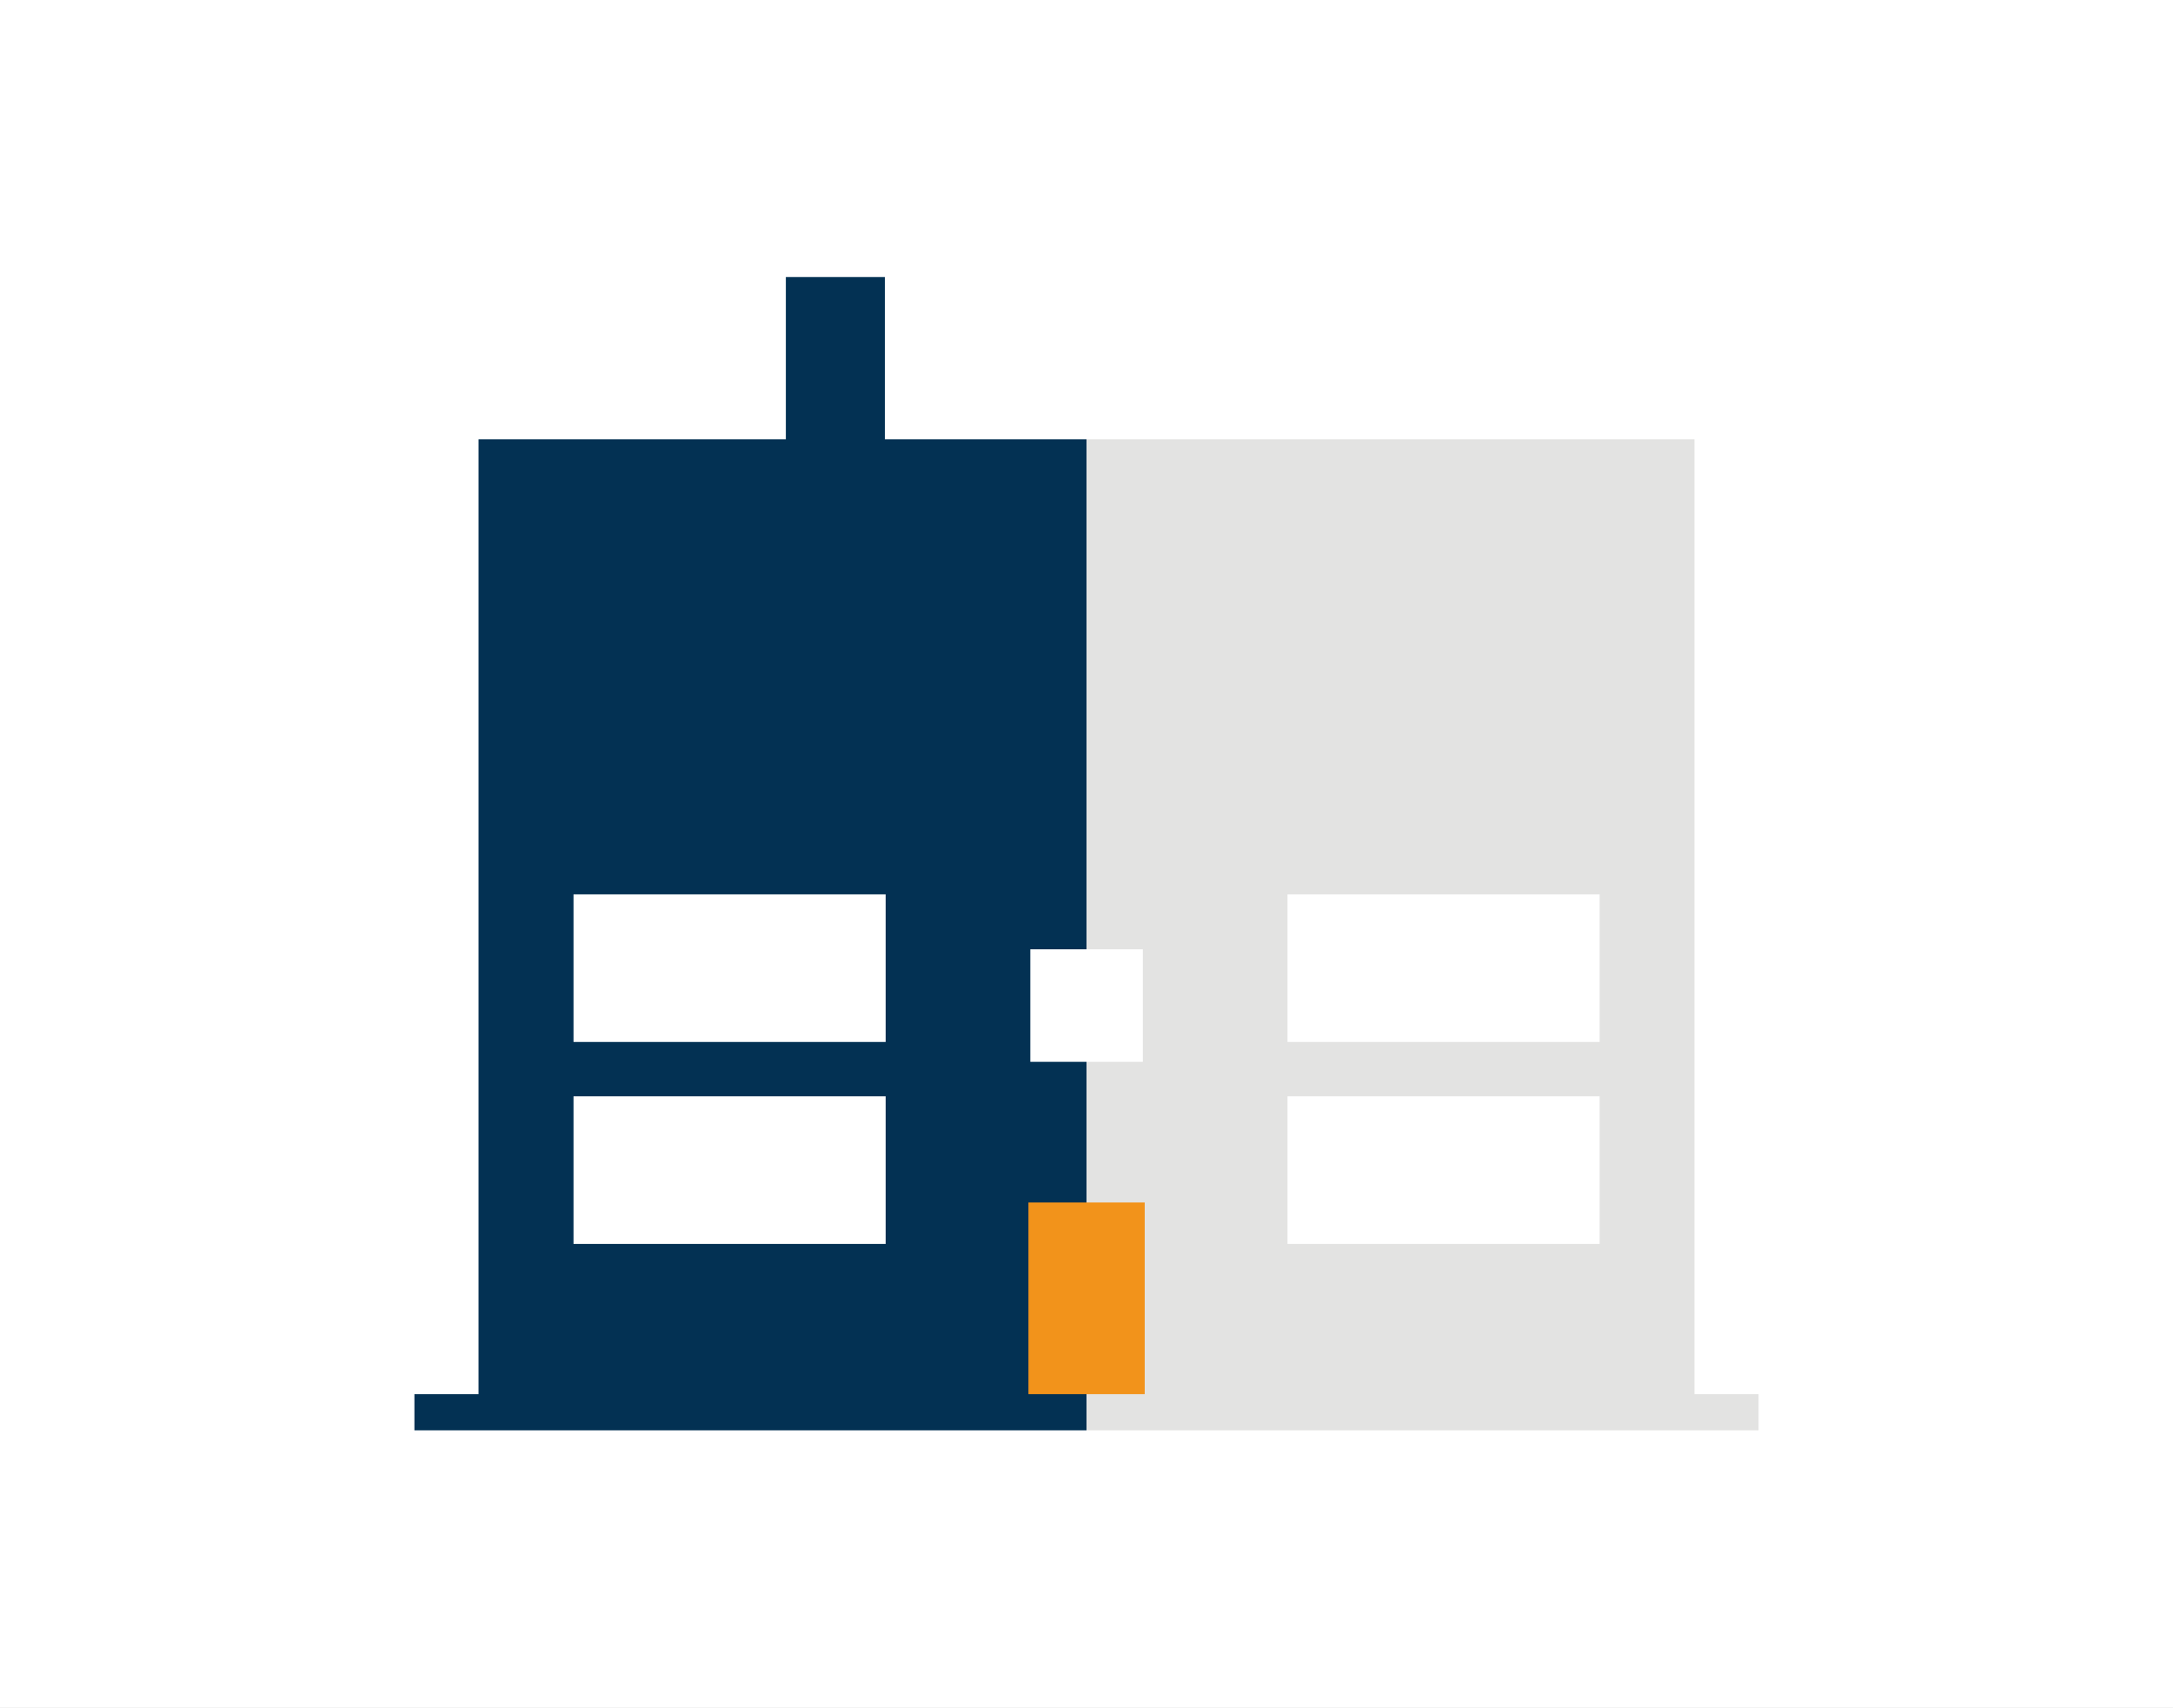
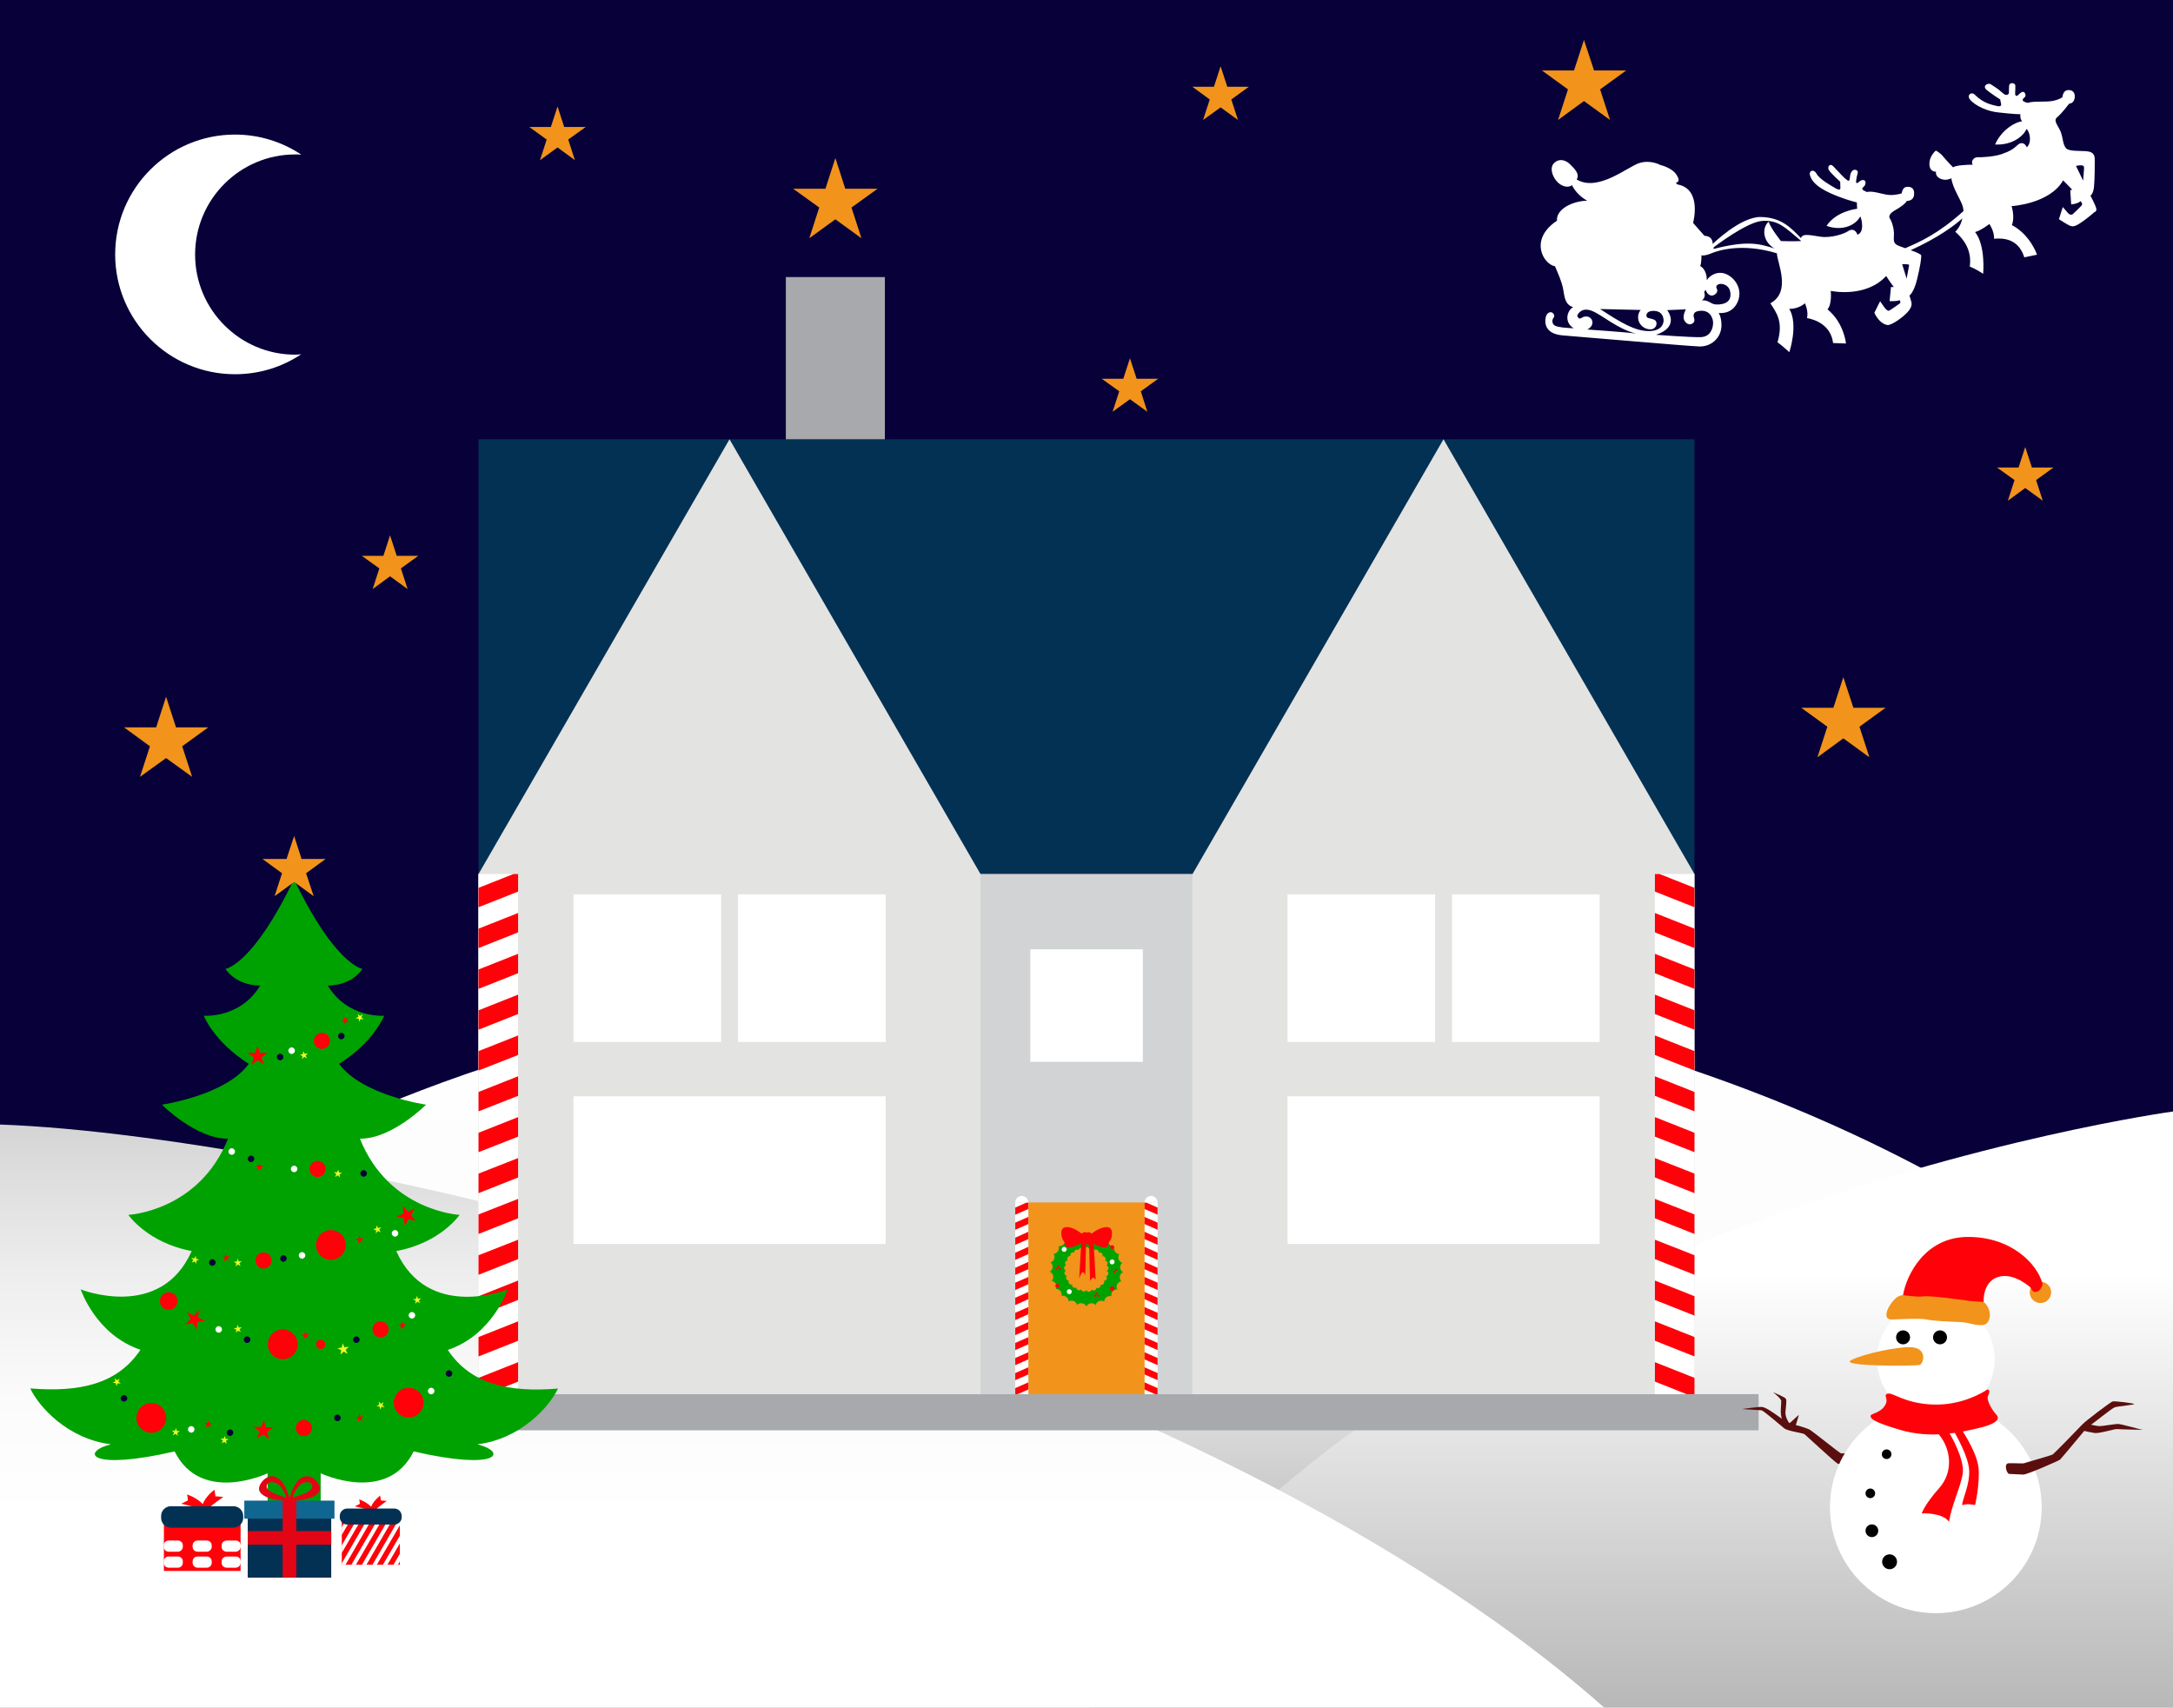
- <svg xmlns="http://www.w3.org/2000/svg" version="1.1" id="Ebene_1" x="0px" y="0px" viewBox="0 0 1400 1100" style="enable-background:new 0 0 1400 1100;" xml:space="preserve">
+ <svg xmlns="http://www.w3.org/2000/svg" version="1.1" id="Слой_1" x="0px" y="0px" viewBox="0 0 1400 1100" style="enable-background:new 0 0 1400 1100;" xml:space="preserve">
  <style type="text/css">
- 	.st0{fill:#FFFFFF;}
- 	.st1{fill:#E3E3E2;}
- 	.st2{fill:#033153;}
- 	.st3{fill:#F2931B;}
+ 	.st0{fill:#070039;}
+ 	.st1{fill:#FFFFFF;}
+ 	.st2{fill:#F2931B;}
+ 	.st3{fill:url(#SVGID_1_);}
+ 	.st4{fill:url(#SVGID_2_);}
+ 	.st5{fill:url(#SVGID_3_);}
+ 	.st6{fill:#A7A9AC;}
+ 	.st7{fill:#E3E3E2;}
+ 	.st8{fill:#033153;}
+ 	.st9{fill:#D1D3D4;}
+ 	.st10{fill:#5B0E0E;}
+ 	.st11{fill:#FF0209;}
+ 	.st12{fill:#00A201;}
+ 	.st13{fill:#F0FF24;}
+ 	.st14{fill:#0F6691;}
+ 	.st15{fill:#E20516;}
</style>
-   <rect y="0" class="st0" width="1400" height="1100" />
-   <g>
-     <polygon class="st1" points="1091.7,898.2 1091.7,563.1 1091.7,283 700,283 700,563.1 700,898.2 700,902.7 700,921.5 1133,921.5    1133,898.2  " />
-     <polygon class="st2" points="570.1,283 570.1,178.5 506.3,178.5 506.3,283 308.3,283 308.3,898.2 267,898.2 267,921.5 700,921.5    700,903.7 700,898.2 700,283  " />
-     <rect x="829.5" y="576.2" class="st0" width="201.1" height="95.1" />
-     <rect x="829.5" y="706.3" class="st0" width="201.1" height="95.1" />
-     <rect x="369.5" y="576.2" class="st0" width="201.1" height="95.1" />
-     <rect x="369.5" y="706.3" class="st0" width="201.1" height="95.1" />
-     <rect x="662.6" y="774.7" class="st3" width="74.9" height="123.5" />
-     <rect x="663.8" y="611.6" class="st0" width="72.5" height="72.5" />
+   <g>
+     <rect class="st0" width="1400" height="825.6" />
+     <path class="st1" d="M1349.9,132.4c-0.8-2-3.1-6.4-3.1-6.4s1.8-0.8,2.3-5.6s0.5-15,0.5-17.2s-0.1-5.2-4.8-5.7   c-4.7-0.5-12,0.2-13.8-2.1c-1.9-2.3-1.8-5.8-3.1-9.8c-1.3-4-5.4-7.7-2.6-10c2.8-2.2,7.8-8.8,7.8-8.8s3.3-0.1,3.6-4.1   c0.4-4-2.7-5.2-5.2-4.5s-2.8,4.5-2.8,4.5s-3.7,2.6-10,2.7s-9.9,0-11.7,0.8c-0.9,0.2-2.9-0.5-3.6-1.2s0.2-1.7,1.1-2.4   c0.9-0.7,0.4-2.8-0.6-3.3c-1.1-0.5-2.5,0.7-3.4,1.7c-0.8,0.9-2.3,1.5-2.2-1c0.1-2.5,0.2-3.7,0.1-5.1s-3.8-2.3-4,0.5   c-0.2,2.7,0,3.5-0.1,4.4s-1.5,2.6-4.3-0.1c-2.9-2.7-5.5-4.1-7.4-5.4c-1.8-1.2-5.8,1.1-2.6,3.7c3.2,2.6,8.7,6.1,8.7,6.1   s0.2,1.7,0.5,2.6c0.3,0.8,0.1,2.3-2.6,1.6s-8.6-1.5-14.2-7.2c-2.3-2.3-4.9,0-3.7,2.3c1.2,2.3,8.2,7.8,18.5,9s14.5,1.2,14.5,1.2   s-0.5,2.8,1.1,4.5c-6.6,1.1-14.3,7.5-17.4,15c11.7,0.6,18.7-6.1,20.2-10c2.1,1.6,3.7,8.6,0.2,11.8c-1.1-2.7-3.6-3.7-6-1.4   s-4.9,4-10.2,5.8s-13.5,2.1-15.6,2c-2-0.1-4.6,2.4-3,4.8c-4,0-11.1,0.4-12.7,1.7c0,0-4.5-4.6-6.4-7s-4.7-3.8-4.7-3.8   s-3.6,2.9-4.1,7.5c-0.5,4.6,2.1,6.3,4.2,6.1c-0.7,4.3,5.7,6.7,9.9,4.2c0.7,6.3,6.2,13.9,7.4,18.4c0.2,0.9,0.4,1.8,0.4,2.8   c-16.1,14.5-27.7,19.7-37.5,23.9c-2.2-0.8-4.1-1.4-5-1.9c-2.6-1.3-2.5-3-2.3-6.7s-1.3-8.6-2.6-10.5s1-4.1,3.6-5.5s6.5-4.1,7.2-5.8   c3.9-0.2,5-2.4,4.8-5.6s-3-3.9-5.3-3.4s-2.7,4.1-2.7,4.1s-4.8,1.5-9.1,0.9s-9.6-2.7-13.4-1.8c-1.4-0.8-3-1.2-2.9-2.2   c0.2-1.1,1.9-1.2,2.1-3.6c0.2-2.4-2.5-2.3-3.9-1c-1.4,1.4-2.2,1.4-2.2,0c0.1-1.4,0.6-3.9,1.1-5.6c0.5-1.7-2.6-3.1-4.1-0.5   s-0.5,5-1.7,5.6s-8-7.3-10.1-9.4c-2.2-2.1-4.1,0.7-2.5,2.9s7.1,7.2,7.1,7.2s0.1,3.5,0.1,4.1s-0.3,1.7-3.1,0.1   c-2.8-1.6-10.3-5.8-12.2-9.3c-1.9-3.5-5.3-2-4.2,1.2c1,3.1,3.6,6.9,12.9,11.2c9.3,4.2,17.2,6,17.2,6l0.2,4.1c0,0-13.4,1.4-19.7,11   c8.6,3.2,17.9,0.8,21.8-6.1c1.4,3.8,2.2,10.4-1.9,11.8c-1.1-3-3.4-4.1-6-2.3s-10.9,4.6-17.8,3.6s-11.6-2.3-12.6,0.9   c-6.7-6.9-12.7-13.3-25.8-13.6c-13.1-0.3-31.1,17.4-31.1,17.4s0.6-5-5.3-5.3l-7.3-8.3c0,0,6.1-22-10.2-24.8   c-0.1-0.2-0.9-1.1-0.9-1.1s3.6-0.2,0.5-5s-10.5-6.4-10.5-6.4s-6.3-3.6-13.7-1.2c-7.4,2.4-26.6,18.8-40.2,10.5   c2.2-3.5-1.3-6.8-4.3-9.8s-7.2-3.7-10.1-0.9c-3,2.8-1.7,7.9,1.3,11.6c3,3.7,7.6,4.8,10.1,2.8c1.2,2.7,4.7,7.3,9.8,10   c-9.6,0.2-20.1,5.5-19.5,12.9c-5.2,3.4-10.5,8.9-10.5,16.2c0.1,7.3,5.4,12.6,9.2,13.1c2,4.6,4.4,9.9,5.3,14.8   c0.9,4.8,1,10,6.5,11.6c-3.7,1.7-6.4,9.5,0.3,13.6c-4.1-0.2-9.8-0.5-12.1-1.7c-2.3-1.3-1.8-4.1-0.8-5.2c0.9-1.1-0.1-2.9-1.2-3.3   c-1.1-0.5-3.4,0.1-4,3.4c-0.6,3.3-0.5,10.5,11.2,11.4s79.5,6.8,87.5,7.1c8,0.4,14.6-5.6,14.6-13.7c0-5.3-1.8-7.9-1.8-7.9   s8,1.4,11.9-6.4c3.9-7.8-0.6-15.5-6.6-18.4s-11.5,1-13,3.8c0.2-3.6-1.3-7.7-4.2-9.2c0.9-2.2,0.8-6.9,0.8-6.9s1.9,0.6,6.4-1.3   c4.5-1.9,20-6.8,42.2,0c0.2,6.2,9.5,24.7-4.2,32.2c3.9,6.1,8.5,11.7,4.6,25.1c3.9,2.9,7.6,6.4,7.6,6.4s6-17.7,0-27.9   c6.1,0.1,10.1-3.6,10.1-3.6s2.4,5.3,1.3,9.5c5.3,1,15.4,4.5,16.8,16.1c3.4,0.1,8.3,0.3,8.3,0.3s-1.2-13.3-11.9-22   c3-3.3,2.1-11.9,2.1-11.9s22.4,4.9,35.7-9.6c1.6,2.6,4.9,7.1,4.9,7.1h-1.8l-0.9,9.1c0,0,4.2,0.3,6.5-0.6c0.4,0.7,0.9,1.5-0.2,2.3   c-1.1,0.9-5.6,3.9-6.3,4.3c-0.7,0.5-2,0-3.3-1.9c-1.3-1.8-2.8-4-2.8-4l-3.7,7.4c0,0,2.9,7,8.4,7.9c2.1,0.3,7.8-3.4,11.6-6.9   c3.7-3.5,4.4-5.9,3.8-8.1c-0.6-2.2-1.2-4-1.2-4s2.8-1.8,4.9-10.4c2.1-8.6,2.8-13.7,2.7-15.4c-0.1-0.8-3.3-2.2-6.8-3.4   c17.9-8.1,28.4-16.1,33.3-20.5c-0.7,3.1-2.1,6.2-4.6,8.6c8,7,10.4,14.3,9.4,22.5c3.9,1.4,8.6,4.6,8.6,4.6s1.7-18.1-5.2-26.9   c4-1.1,9.2-5.2,9.2-5.2s3.3,4.8,3,9.5c6-0.5,15.7-0.1,19.5,12c3.5-0.8,8.2-1.7,8.2-1.7s-4.2-12.7-16.2-19.1   c2.1-5.3-0.2-12.2-0.2-12.2s24.6-1.4,33.2-16.6c3.4,3.3,5.9,6.1,5.9,6.1l-1.3,0.2l0.6,9.2c0,0,4-0.3,6.1-2.1   c0.5,0.7,1.3,1.6,0.8,2.5s-5.2,5.2-5.8,5.8s-2.1,0.7-3.3-0.8s-3.2-3.7-3.2-3.7l-2.5,7.8c0,0,5.2,3.4,6.8,4.1s3,1,6.7-1.4   s7.9-5.9,9.2-7.1C1351.3,136,1350.7,134.4,1349.9,132.4z M1022.7,212.3c4.1-2.2,3.8-5.7,2.1-7.3c-1.7-1.6-4.4-1.3-6-0.1   c-1.6,1.1-3-1.1-2.4-2.1s3-5.1,9.5-2.4c6.6,2.7,16.4,11.7,28.2,14.5C1048.1,214,1022.7,212.3,1022.7,212.3z M1030.9,199.1l26.2,0.6   c0,0-2,1.8-1.7,5.5s3.7,6.9,7.7,7s4.9-4,3.6-5.5s-4.6-1.4-5.5-2.2s-1-4.4,4.5-4.2c5.6,0.2,6.1,4.7,6.1,6.3s-1,6.8-9.8,6.7   C1053.3,213.2,1044.3,207.9,1030.9,199.1z M1097.9,188.2l1-1.5c1,3.2,3.6,4.5,5.5,3.3c1.9-1.1,2.5-2.6,1.6-4.2   c-0.9-1.6,0.8-3,2.8-2.9s6.2,1.2,6.1,7.2s-7.1,6.3-9.9,6s-4.3-2.9-8.5-2.6C1099.5,191.3,1097.9,188.2,1097.9,188.2z M1096.3,200.2   c5.5,0,7.5,4.8,7.4,8.1s-1.7,8.7-8,8.9s-28.8-1.5-28.8-1.5c15.9-5.3,7.2-15.9,7.2-15.9l12.1-0.5c0,0-1.6,2.5-1.5,5.3s3,5.3,5.4,4   s1.4-3.3,1.1-4.5C1091,203,1090.8,200.2,1096.3,200.2z M1147.4,155.3c0,0-6.5-8.1-7.9-12.4c-3.9,3-4.7,12.1,3.7,17.2   c-9.4-3-17.2-5.4-39.2,0.3c0.1-0.4,0-1,0-1s21.5-16.6,31.6-17.1s14.1,3.9,24.9,13C1156.2,155.6,1147.4,155.3,1147.4,155.3z    M1228.4,179.5l-2.9-9.3c0,0,4.6-0.2,4.5,0.6C1229.9,171.5,1228.4,179.5,1228.4,179.5z M1342.1,116.4l-4.6-9.5c0,0,1.5-0.4,3.1-0.4   s2.1,0.5,2.1,1.7S1342.1,116.4,1342.1,116.4z" />
+     <polygon class="st2" points="1020.5,25.7 1027,45.4 1047.7,45.4 1030.9,57.6 1037.3,77.3 1020.5,65.1 1003.8,77.3 1010.2,57.6    993.4,45.4 1014.1,45.4  " />
+     <polygon class="st2" points="538.2,101.8 544.6,121.6 565.4,121.6 548.6,133.7 555,153.5 538.2,141.3 521.4,153.5 527.8,133.7    511,121.6 531.8,121.6  " />
+     <polygon class="st2" points="107,448.9 113.4,468.6 134.2,468.6 117.4,480.8 123.8,500.5 107,488.4 90.2,500.5 96.6,480.8    79.9,468.6 100.6,468.6  " />
+     <polygon class="st2" points="1187.6,436.3 1194.1,456 1214.8,456 1198,468.2 1204.4,487.9 1187.6,475.7 1170.9,487.9 1177.3,468.2    1160.5,456 1181.2,456  " />
+     <polygon class="st2" points="1304.8,288 1309.1,301.2 1323,301.2 1311.8,309.3 1316.1,322.6 1304.8,314.4 1293.6,322.6    1297.9,309.3 1286.6,301.2 1300.5,301.2  " />
+     <polygon class="st2" points="728,230.8 732.3,244 746.2,244 735,252.1 739.2,265.3 728,257.2 716.8,265.3 721.1,252.1 709.8,244    723.7,244  " />
+     <polygon class="st2" points="251.3,344.9 255.6,358.1 269.5,358.1 258.3,366.2 262.6,379.5 251.3,371.3 240.1,379.5 244.4,366.2    233.1,358.1 247,358.1  " />
+     <polygon class="st2" points="359.2,68.6 363.5,81.8 377.4,81.8 366.1,89.9 370.4,103.2 359.2,95 347.9,103.2 352.2,89.9 341,81.8    354.9,81.8  " />
+     <polygon class="st2" points="786.4,42.7 790.7,55.9 804.6,55.9 793.3,64.1 797.6,77.3 786.4,69.2 775.1,77.3 779.4,64.1    768.2,55.9 782.1,55.9  " />
+     <path class="st1" d="M190.2,228.5c-35.6,0-64.5-28.9-64.5-64.5s28.9-64.5,64.5-64.5c1.3,0,2.6,0,3.9,0.1   c-12.2-8.1-26.9-12.9-42.7-12.9c-42.6,0-77.2,34.6-77.2,77.2s34.6,77.2,77.2,77.2c15.8,0,30.5-4.7,42.7-12.9   C192.8,228.4,191.5,228.5,190.2,228.5z" />
+   </g>
+   <g>
+     <linearGradient id="SVGID_1_" gradientUnits="userSpaceOnUse" x1="700" y1="627.503" x2="700" y2="1100">
+       <stop offset="0" style="stop-color:#FFFFFF" />
+       <stop offset="0.4" style="stop-color:#FCFCFC" />
+       <stop offset="1" style="stop-color:#9C9C9C" />
+     </linearGradient>
+     <path class="st3" d="M0,863.7c0,0,230.3-236.2,699.6-236.2S1400,865,1400,865v235H0V863.7z" />
+     <linearGradient id="SVGID_2_" gradientUnits="userSpaceOnUse" x1="1050.921" y1="716.115" x2="1050.921" y2="1100">
+       <stop offset="0.271" style="stop-color:#FFFFFF" />
+       <stop offset="1" style="stop-color:#B8B8B8" />
+     </linearGradient>
+     <path class="st4" d="M1400,716.1c0,0-502.8,68.3-698.2,383.9c265.6,0,698.2,0,698.2,0V716.1z" />
+     <linearGradient id="SVGID_3_" gradientUnits="userSpaceOnUse" x1="516.716" y1="1100" x2="516.716" y2="724.509">
+       <stop offset="0.327" style="stop-color:#FFFFFF" />
+       <stop offset="0.529" style="stop-color:#FBFBFB" />
+       <stop offset="0.737" style="stop-color:#EEEEEE" />
+       <stop offset="0.948" style="stop-color:#DADADA" />
+       <stop offset="1" style="stop-color:#D4D4D4" />
+     </linearGradient>
+     <path class="st5" d="M0,724.5c201.8,7.1,758.1,132.4,1033.4,375.5C728,1100,0,1100,0,1100V724.5z" />
+   </g>
+   <g>
+     <rect x="267" y="898.2" class="st6" width="866" height="23.3" />
+     <g>
+       <rect x="308.3" y="563.1" class="st7" width="748.6" height="335.1" />
+       <rect x="308.3" y="283" class="st8" width="783.4" height="280.1" />
+       <polygon class="st7" points="930,283 768.3,563.1 768.3,898.2 1091.7,898.2 1091.7,563.1   " />
+       <rect x="829.5" y="576.2" class="st1" width="95.1" height="95.1" />
+       <rect x="935.5" y="576.2" class="st1" width="95.1" height="95.1" />
+       <rect x="829.5" y="706.3" class="st1" width="201.1" height="95.1" />
+       <polygon class="st7" points="470,283 308.3,563.1 308.3,898.2 631.7,898.2 631.7,563.1   " />
+       <rect x="369.5" y="576.2" class="st1" width="95.1" height="95.1" />
+       <rect x="475.5" y="576.2" class="st1" width="95.1" height="95.1" />
+       <rect x="369.5" y="706.3" class="st1" width="201.1" height="95.1" />
+       <rect x="506.3" y="178.5" class="st6" width="63.8" height="104.5" />
+       <rect x="631.7" y="563.1" class="st9" width="136.5" height="335.1" />
+       <rect x="662.6" y="774.7" class="st2" width="74.9" height="123.5" />
+     </g>
+     <rect x="663.8" y="611.6" class="st1" width="72.5" height="72.5" />
+   </g>
+   <g>
+     <path class="st10" d="M1201.5,935.9c-3.4-0.2-14.5,0.5-15.3,0.5s-18.4-14.4-20.6-15.5s-8.6-2.8-8.6-2.8s1.9-6,1.9-6.4   s-5.4,5.1-6,5.1c-0.5,0-2.8-4-2.6-7c0.2-3,1-7.4,0.3-8.6c-0.7-1.2-7-3.6-8.1-4.2s5.1,3.7,5.1,5.7c0.1,2-1,8.4,0.5,11.4   c-6.5-4.6-10.8-7.7-13.4-7.7c-2.6,0-12.4,1.4-12.4,1.4s11,0.7,12.5,0.8c1.5,0.2,12.3,9.7,14.7,11.6c2.4,1.9,12.1,3,13.1,3.8   c1,0.8,18.9,17.4,21.1,18.8s18.3,1.4,19.5,1.2C1204.5,943.8,1209.6,936.4,1201.5,935.9z" />
+     <circle class="st1" cx="1247.2" cy="971.1" r="68.2" />
+     <circle class="st1" cx="1247.2" cy="875.8" r="37.9" />
+     <path class="st2" d="M1231.9,868c-8.6-0.7-31.3,4.2-39.3,8.3c-8,4.2,41.1,3.8,44,3.1C1239.4,878.8,1241.9,868.8,1231.9,868z" />
+     <circle cx="1249.9" cy="861.6" r="4.5" />
+     <circle cx="1226.1" cy="861.6" r="4.5" />
+     <path class="st2" d="M1219.3,850.1c5.2-0.2,18.2-0.9,22,0c3.9,0.9,14.3,1.4,20.9,1.6s11,2.7,15.7,1.9c4.7-0.8,6.2-9.8,0-14.9   s-15.5-4-21.2-5.7s-16.1-1.5-20,0c-3.9,1.5-9.1,0.3-13.4,2.1S1210.2,850.5,1219.3,850.1z" />
+     <circle class="st2" cx="1314.6" cy="832.6" r="6.9" />
+     <path class="st11" d="M1226.1,834.4c2-12.5,13.9-37.5,41.9-37.5s44.9,17.6,48,30.5c-2.2,6.9-6.2,4.6-6.2,4.6l-1.6-2.5   c0,0-10.7-10-20.9-6.8s-9.3,16.1-9.3,16.1s-9.6-0.6-10.9-0.9s-23.6-3.3-27.9-2.7S1226.1,834.4,1226.1,834.4z" />
+     <circle cx="1217.4" cy="1006.2" r="4.8" />
+     <circle cx="1206" cy="986.2" r="4.1" />
+     <circle cx="1205" cy="962.1" r="3.1" />
+     <circle cx="1215.5" cy="936.9" r="3.1" />
+     <path class="st11" d="M1279.9,895.5c1.2-0.9,2.6,0.3,1,3.6s3.7,10.8,5.2,12.2c1.4,1.4,3.6,5.1-10.3,8.5c-13.8,3.4-32,7.1-51.3,1.5   c-19.3-5.6-19.4-7.8-19.3-9.2c0.1-1.4,6.1-1.7,9.1-6.4c3.1-4.7-1.4-6.7,1.8-7.8c3.3-1.1,10.9,6.4,29.5,7S1278,896.8,1279.9,895.5z" />
+     <path class="st11" d="M1249.3,924.3c7.9,9.7,9.2,24.2,0,34.5c-9.2,10.3-11.2,16.2-11.2,16.2s13.3-0.7,17.6,5.4   c1.8-11.2,7.1-21.3,8.8-30.7c1.6-9.4-8.3-26-8.3-26s-3.4-3.1-6.4-3.1C1246.8,920.5,1249.3,924.3,1249.3,924.3z" />
+     <path class="st11" d="M1258.5,921.4c1.6,3.1,10,17.2,10.2,26.4c0.2,9.2-4.1,17.1-4.6,21.9c4.3-1.3,8.4,0,8.4,0s3.2-14,2.2-24.1   c-1-10.1-11.4-25.6-12.4-26.7C1261.4,917.7,1256.7,918,1258.5,921.4z" />
+     <path class="st10" d="M1294.2,942.7c3.7-0.1,9.3,0.3,9.9,0c0.6-0.3,17.4-5,18.3-5.6c0.9-0.5,17.2-17.2,19.1-19.3   c1.8-2.1,18.2-14.5,19.6-14.9c1.4-0.4,13,1.1,13.9,1.6c0.9,0.5-10.4,1.5-12.4,2.1s-14.8,11.2-15.4,11.2c-0.5,0,4.4,1.1,5.7,1   c1.4,0,9.2-1.3,11.4-1.4s15.3,3.8,16.2,3.8c0.9,0-15.1-0.3-16.6-0.5s-11.6,3.1-14.6,2.5c-2.9-0.5-6.5-1.3-6.5-1.3   s-14.8,17.8-15.6,18.5s-21.1,9.6-23.6,9.6c-2.5,0-7.5-0.4-9.1-0.4S1290.7,942.8,1294.2,942.7z" />
+   </g>
+   <g>
+     <g>
+       <path class="st12" d="M723.6,819.7c-1.1-0.6-1.9-1.8-1.9-3.2c0-1.2,0.5-2.2,1.4-2.9c-1.5-0.5-2.6-1.9-2.6-3.5    c0-0.8,0.2-1.5,0.6-2.1c-1.9-0.2-3.3-1.7-3.3-3.7c0-0.4,0.1-0.8,0.2-1.2c-0.2,0-0.3,0-0.5,0c-2,0-3.7-1.6-3.7-3.7    c0-0.1,0-0.2,0-0.3c-0.4,0.2-0.9,0.3-1.4,0.3c-1.9,0-3.4-1.4-3.6-3.2c-0.6,0.5-1.4,0.8-2.2,0.8c-1.6,0-3-1-3.5-2.5    c-0.7,1-1.8,1.6-3,1.6c-1.3,0-2.4-0.7-3.1-1.7c-0.5,1.4-1.9,2.5-3.5,2.5c-0.9,0-1.7-0.3-2.3-0.8c-0.3,1.8-1.8,3.1-3.6,3.1    c-0.5,0-1-0.1-1.4-0.3c0,0.1,0,0.2,0,0.3c0,2-1.6,3.7-3.7,3.7c-0.2,0-0.4,0-0.5,0c0.1,0.4,0.2,0.8,0.2,1.2c0,1.9-1.5,3.5-3.4,3.7    c0.4,0.6,0.6,1.3,0.6,2c0,1.7-1.1,3.1-2.6,3.5c0.8,0.7,1.4,1.7,1.4,2.8c0,1.4-0.8,2.6-1.9,3.2c1.3,0.5,2.3,1.9,2.3,3.4    c0,1-0.4,1.8-1,2.5c1.7,0.3,3,1.8,3,3.6c0,0.6-0.1,1.1-0.4,1.6c0,0,0,0,0.1,0c2,0,3.7,1.6,3.7,3.7c0,0.3,0,0.5-0.1,0.8    c0.3-0.1,0.6-0.1,0.9-0.1c2,0,3.6,1.6,3.7,3.6c0.5-0.3,1.2-0.5,1.8-0.5c1.7,0,3.2,1.2,3.6,2.8c0.7-0.7,1.6-1.1,2.7-1.1    c1.5,0,2.8,0.9,3.3,2.1c0.6-1.2,1.9-2.1,3.3-2.1c1.1,0,2,0.5,2.7,1.2c0.4-1.6,1.8-2.8,3.6-2.8c0.7,0,1.3,0.2,1.9,0.5    c0.1-2,1.7-3.5,3.7-3.5c0.3,0,0.7,0,1,0.1c0-0.2-0.1-0.5-0.1-0.7c0-2,1.6-3.7,3.7-3.7c0,0,0.1,0,0.1,0c-0.2-0.5-0.4-1-0.4-1.6    c0-1.8,1.3-3.3,3-3.6c-0.6-0.7-0.9-1.5-0.9-2.4C721.3,821.5,722.2,820.2,723.6,819.7z M714.1,820.4c0,0.9-0.6,1.6-1.5,1.8    c0.3,0.3,0.5,0.7,0.5,1.2c0,1-0.8,1.8-1.8,1.8c0,0,0,0-0.1,0c0.1,0.2,0.2,0.5,0.2,0.8c0,1-0.8,1.8-1.8,1.8c-0.2,0-0.3,0-0.5-0.1    c0,0.1,0,0.2,0,0.4c0,1-0.8,1.8-1.8,1.8c-0.3,0-0.6-0.1-0.9-0.2c0,1-0.8,1.7-1.8,1.7c-0.5,0-1-0.2-1.3-0.6    c-0.2,0.8-0.9,1.4-1.8,1.4c-0.7,0-1.4-0.4-1.6-1.1c-0.3,0.6-0.9,1-1.6,1c-0.9,0-1.6-0.6-1.8-1.4c-0.3,0.3-0.8,0.6-1.3,0.6    c-1,0-1.8-0.8-1.8-1.8c-0.3,0.1-0.6,0.2-0.9,0.2c-1,0-1.8-0.8-1.8-1.8c0-0.1,0-0.3,0-0.4c-0.1,0-0.3,0.1-0.5,0.1    c-1,0-1.8-0.8-1.8-1.8c0-0.3,0.1-0.6,0.2-0.8c0,0,0,0,0,0c-1,0-1.8-0.8-1.8-1.8c0-0.5,0.2-0.9,0.5-1.2c-0.8-0.2-1.5-0.9-1.5-1.8    c0-0.7,0.4-1.3,0.9-1.6c-0.7-0.3-1.1-0.9-1.1-1.7c0-0.8,0.5-1.5,1.3-1.7c-0.4-0.3-0.7-0.8-0.7-1.4c0-1,0.7-1.7,1.7-1.8    c-0.2-0.3-0.3-0.6-0.3-1c0-1,0.8-1.8,1.8-1.8c0.1,0,0.2,0,0.3,0c-0.1-0.2-0.1-0.4-0.1-0.6c0-1,0.8-1.8,1.8-1.8    c0.2,0,0.5,0,0.7,0.1c0,0,0-0.1,0-0.1c0-1,0.8-1.8,1.8-1.8c0.4,0,0.8,0.1,1.1,0.4c0.1-0.9,0.9-1.6,1.8-1.6c0.6,0,1.2,0.3,1.5,0.8    c0.2-0.7,0.9-1.2,1.7-1.2c0.8,0,1.5,0.5,1.7,1.2c0.3-0.5,0.9-0.8,1.5-0.8c0.9,0,1.7,0.7,1.8,1.6c0.3-0.2,0.7-0.4,1.1-0.4    c1,0,1.8,0.8,1.8,1.8c0,0.1,0,0.1,0,0.2c0.2-0.1,0.4-0.1,0.7-0.1c1,0,1.8,0.8,1.8,1.8c0,0.2,0,0.4-0.1,0.6c0.1,0,0.2,0,0.2,0    c1,0,1.8,0.8,1.8,1.8c0,0.4-0.1,0.7-0.3,1c0.9,0.1,1.6,0.9,1.6,1.8c0,0.6-0.3,1.1-0.7,1.4c0.7,0.2,1.3,0.9,1.3,1.7    c0,0.8-0.5,1.4-1.1,1.7C713.7,819.2,714.1,819.8,714.1,820.4z" />
+     </g>
+     <circle class="st1" cx="685.6" cy="804.9" r="1.6" />
+     <circle class="st1" cx="688.9" cy="832.2" r="1.6" />
+     <circle class="st1" cx="716.5" cy="813" r="1.6" />
+     <circle class="st11" cx="681" cy="817.4" r="0.7" />
+     <circle class="st11" cx="682" cy="816" r="0.7" />
+     <circle class="st11" cx="682.9" cy="817.4" r="0.7" />
+     <circle class="st11" cx="705.5" cy="834.8" r="0.7" />
+     <circle class="st11" cx="706.5" cy="833.4" r="0.7" />
+     <circle class="st11" cx="707.4" cy="834.8" r="0.7" />
+     <circle class="st11" cx="718" cy="819.5" r="0.7" />
+     <circle class="st11" cx="719" cy="818.1" r="0.7" />
+     <circle class="st11" cx="681.2" cy="828.4" r="1.3" />
+     <circle class="st11" cx="716.5" cy="830.2" r="1.5" />
+     <circle class="st11" cx="716.5" cy="803.5" r="1.3" />
+     <path class="st11" d="M713.5,790.6c-4.8-0.4-10.3,4.3-10.3,4.3c-0.6-1-1.7-1.2-2.3-1c-0.6,0.2-0.6,0.2-0.8,0.2s-0.2-0.1-0.8-0.2   c-0.6-0.2-1.7,0-2.3,1c0,0-5.6-4.8-10.3-4.3c-4.8,0.4-2.5,8-1.5,8.8c1,0.8,0.8,3.4,2,4c1.2,0.6,5.1,0.1,9.4-2.5   c-0.3,5.6-1.3,22.8-1.3,22.8s1.2-4,2.3-4.1c1.1,0,1.6,2.1,1.6,2.1l0.5-20c0.1,0,0.3-0.1,0.4-0.1c0.4,0,0.6,0.1,1.1,0.4   c0.1,0.1,0.3,0.1,0.5,0.2l0.6,23.1c0,0,1.2-2.1,1.8-2.2s1.8,1.3,1.8,1.3l-1.3-23c3.9,2.1,7.4,2.6,8.5,2c1.2-0.6,1-3.2,2-4   S718.2,791.1,713.5,790.6z" />
+   </g>
+   <g>
+     <rect x="308.3" y="563.1" class="st1" width="25.5" height="335.1" />
+     <g>
+       <polygon class="st11" points="333.8,627 333.8,614.5 308.3,624.6 308.3,637.1   " />
+       <polygon class="st11" points="333.8,653.3 333.8,640.8 308.3,650.9 308.3,663.4   " />
+       <polygon class="st11" points="333.8,706 333.8,693.4 308.3,703.5 308.3,716   " />
+       <polygon class="st11" points="333.8,679.7 333.8,667.1 308.3,677.2 308.3,689.7   " />
+       <polygon class="st11" points="333.8,574.4 333.8,563.1 330.8,563.1 308.3,572 308.3,584.5   " />
+       <polygon class="st11" points="333.8,877.6 308.3,887.7 308.3,898.2 313.4,898.2 333.8,890.1   " />
+       <polygon class="st11" points="333.8,600.7 333.8,588.2 308.3,598.3 308.3,610.8   " />
+       <polygon class="st11" points="333.8,732.3 333.8,719.7 308.3,729.8 308.3,742.3   " />
+       <polygon class="st11" points="333.8,811.2 333.8,798.7 308.3,808.7 308.3,821.3   " />
+       <polygon class="st11" points="333.8,863.8 333.8,851.3 308.3,861.4 308.3,873.9   " />
+       <polygon class="st11" points="333.8,837.5 333.8,825 308.3,835.1 308.3,847.6   " />
+       <polygon class="st11" points="333.8,784.9 333.8,772.4 308.3,782.4 308.3,795   " />
+       <polygon class="st11" points="333.8,758.6 333.8,746.1 308.3,756.1 308.3,768.7   " />
+     </g>
+   </g>
+   <g>
+     <rect x="1066.2" y="563.1" transform="matrix(-1 -4.493218e-11 4.493218e-11 -1 2157.855 1461.3)" class="st1" width="25.5" height="335.1" />
+     <g>
+       <polygon class="st11" points="1066.2,627 1066.2,614.5 1091.7,624.6 1091.7,637.1   " />
+       <polygon class="st11" points="1066.2,653.3 1066.2,640.8 1091.7,650.9 1091.7,663.4   " />
+       <polygon class="st11" points="1066.2,706 1066.2,693.4 1091.7,703.5 1091.7,716   " />
+       <polygon class="st11" points="1066.2,679.7 1066.2,667.1 1091.7,677.2 1091.7,689.7   " />
+       <polygon class="st11" points="1066.2,574.4 1066.2,563.1 1069.2,563.1 1091.7,572 1091.7,584.5   " />
+       <polygon class="st11" points="1066.2,877.6 1091.7,887.7 1091.7,898.2 1086.6,898.2 1066.2,890.1   " />
+       <polygon class="st11" points="1066.2,600.7 1066.2,588.2 1091.7,598.3 1091.7,610.8   " />
+       <polygon class="st11" points="1066.2,732.3 1066.2,719.7 1091.7,729.8 1091.7,742.3   " />
+       <polygon class="st11" points="1066.2,811.2 1066.2,798.7 1091.7,808.7 1091.7,821.3   " />
+       <polygon class="st11" points="1066.2,863.8 1066.2,851.3 1091.7,861.4 1091.7,873.9   " />
+       <polygon class="st11" points="1066.2,837.5 1066.2,825 1091.7,835.1 1091.7,847.6   " />
+       <polygon class="st11" points="1066.2,784.9 1066.2,772.4 1091.7,782.4 1091.7,795   " />
+       <polygon class="st11" points="1066.2,758.6 1066.2,746.1 1091.7,756.1 1091.7,768.7   " />
+     </g>
+   </g>
+   <g>
+     <g>
+       <path class="st12" d="M359.5,894.6c-31.8,2.6-56.2-2.7-71-24.9c28.9-9.7,38.5-38.9,38.5-38.9s-51.4,20.6-71.7-24.8    c28.5-5.2,40.8-23.3,40.8-23.3s-45.5-2.3-64.2-49.1c20.5,0.3,42.6-21.9,42.6-21.9s-41.3-6-56-26.3c22.7-14.4,29-31,29-31    s-23.5,1.9-36.3-19.4c16.3-0.3,22.3-10.8,22.3-10.8s-17.5-2.3-44.1-57.7c-26.6,55.4-44.1,57.7-44.1,57.7s6,10.5,22.3,10.8    c-12.8,21.3-36.3,19.4-36.3,19.4s6.3,16.6,29,31c-14.7,20.3-56,26.3-56,26.3s22.1,22.2,42.6,21.9c-18.7,46.8-64.2,49.1-64.2,49.1    s12.3,18,40.8,23.3C103.4,851.3,52,830.7,52,830.7s9.6,29.2,38.5,38.9c-14.8,22.2-39.3,27.5-71,24.9c5.4,11.6,23.9,32.5,51.9,36    c-19.9,5.2-13.5,17.2,41.1,4.6c17.1,34.4,59.9,14.1,59.9,14.1v28h17.1h17.1v-28c0,0,42.9,20.2,59.9-14.1    c54.6,12.6,61,0.6,41.1-4.6C335.6,927.1,354.1,906.1,359.5,894.6z" />
+       <polygon class="st11" points="128.3,843.9 127.6,848.8 132.1,851 127.2,851.8 126.6,856.7 124.2,852.4 119.4,853.3 122.8,849.7     120.4,845.3 124.9,847.5   " />
+       <polygon class="st11" points="170,914.7 171.3,919.5 176.3,919.6 172.2,922.4 173.5,927.2 169.6,924.1 165.5,926.9 167.2,922.2     163.3,919.2 168.3,919.3   " />
+       <polygon class="st11" points="267.3,778.6 264.8,782.9 268,786.6 263.2,785.5 260.7,789.8 260.2,784.9 255.4,783.8 259.9,781.8     259.5,776.9 262.8,780.6   " />
+       <polygon class="st11" points="172.5,678.2 168.5,681.2 170.1,685.9 166,683 162.1,686 163.5,681.2 159.5,678.4 164.4,678.3     165.9,673.6 167.5,678.3   " />
+       <polygon class="st11" points="196.5,857.7 197.3,859.5 199.3,859.3 197.9,860.6 198.7,862.4 197,861.5 195.5,862.8 195.9,860.9     194.2,859.9 196.1,859.7   " />
+       <polygon class="st13" points="244,903 245.4,904.4 247.2,903.4 246.3,905.2 247.8,906.6 245.8,906.3 244.9,908.1 244.6,906.2     242.6,905.9 244.3,905   " />
+       <polygon class="st11" points="231.5,910.9 232.3,912.7 234.3,912.5 232.8,913.8 233.7,915.6 231.9,914.7 230.5,916 230.9,914.1     229.1,913.1 231.1,912.9   " />
+       <polygon class="st13" points="153,853.5 153.8,855.3 155.8,855.1 154.3,856.4 155.1,858.2 153.4,857.3 152,858.6 152.3,856.7     150.6,855.7 152.6,855.5   " />
+       <polygon class="st13" points="77.1,888.3 76.3,890.1 77.8,891.4 75.8,891.2 75,893 74.6,891.1 72.6,890.8 74.4,889.9 73.9,887.9     75.4,889.3   " />
+       <polygon class="st11" points="134.5,914.9 134.9,916.8 136.9,917 135.2,918 135.6,920 134.1,918.7 132.5,919.7 133.2,917.9     131.7,916.6 133.7,916.7   " />
+       <polygon class="st13" points="113.4,920 113.9,921.9 115.9,922.1 114.2,923.1 114.6,925 113.1,923.7 111.4,924.7 112.2,922.9     110.7,921.6 112.7,921.8   " />
+       <polygon class="st13" points="144.9,925.1 145.3,927 147.3,927.2 145.6,928.2 146,930.2 144.5,928.9 142.8,929.9 143.6,928.1     142.1,926.8 144.1,926.9   " />
+       <polygon class="st11" points="231.5,796 232.3,797.8 234.3,797.6 232.8,798.9 233.7,800.7 231.9,799.8 230.5,801.1 230.9,799.2     229.1,798.2 231.1,798   " />
+       <polygon class="st13" points="268.5,834.9 269.3,836.7 271.3,836.5 269.8,837.8 270.7,839.6 268.9,838.6 267.5,840 267.9,838     266.1,837.1 268.1,836.8   " />
+       <polygon class="st13" points="126.2,809.1 126.3,811 128.3,811.5 126.4,812.3 126.6,814.2 125.3,812.7 123.5,813.5 124.5,811.8     123.2,810.3 125.1,810.8   " />
+       <polygon class="st11" points="145.4,807.7 146.2,809.5 148.2,809.3 146.7,810.6 147.5,812.4 145.8,811.4 144.3,812.7 144.7,810.8     143,809.8 145,809.6   " />
+       <polygon class="st13" points="217.9,753.5 218.4,755.4 220.4,755.6 218.7,756.6 219.1,758.5 217.6,757.2 215.9,758.3 216.7,756.5     215.2,755.2 217.2,755.3   " />
+       <polygon class="st11" points="167.3,749.2 167.8,751.1 169.8,751.2 168.1,752.3 168.5,754.2 167,752.9 165.3,754 166.1,752.1     164.6,750.8 166.6,751   " />
+       <polygon class="st11" points="221.2,655.1 222.6,656.5 224.4,655.5 223.5,657.3 225,658.7 223,658.4 222.2,660.2 221.8,658.3     219.8,658 221.6,657.1   " />
+       <polygon class="st13" points="230.5,653.2 231.9,654.5 233.7,653.6 232.8,655.4 234.3,656.7 232.3,656.5 231.5,658.3 231.1,656.3     229.1,656.1 230.9,655.1   " />
+       <polygon class="st13" points="195.4,677.2 196.3,679 198.3,678.6 196.9,680.1 197.8,681.8 196,680.9 194.6,682.3 194.9,680.4     193.2,679.5 195.1,679.2   " />
+       <polygon class="st13" points="242.6,789.5 243.6,791.2 245.6,790.7 244.3,792.2 245.3,793.9 243.5,793.1 242.1,794.6 242.3,792.7     240.5,791.9 242.4,791.4   " />
+       <polygon class="st13" points="153.1,810.8 153.8,812.7 155.8,812.6 154.2,813.8 155,815.7 153.3,814.6 151.8,815.9 152.3,814     150.6,812.9 152.6,812.8   " />
+       <polygon class="st11" points="258.9,851.3 259.8,853.1 261.7,852.9 260.3,854.2 261.1,856 259.4,855.1 257.9,856.4 258.3,854.5     256.6,853.5 258.5,853.3   " />
+       <polygon class="st13" points="220.8,865.5 221.9,868 224.7,867.7 222.7,869.6 223.9,872.2 221.4,870.8 219.3,872.7 219.9,869.9     217.4,868.6 220.2,868.2   " />
+       <circle class="st11" cx="108.7" cy="838.2" r="5.7" />
+       <circle class="st1" cx="140.9" cy="856.5" r="2.1" />
+       <circle class="st0" cx="159.2" cy="863.1" r="2.1" />
+       <circle class="st0" cx="148.2" cy="923" r="2.1" />
+       <circle class="st1" cx="123.2" cy="920.9" r="2.1" />
+       <circle class="st0" cx="79.9" cy="900.9" r="2.1" />
+       <circle class="st1" cx="254.5" cy="794.6" r="2.1" />
+       <circle class="st1" cx="265.4" cy="847.4" r="2.1" />
+       <circle class="st0" cx="136.8" cy="813.4" r="2.1" />
+       <circle class="st0" cx="229.6" cy="863.1" r="2.1" />
+       <circle class="st0" cx="217.4" cy="913.5" r="2.1" />
+       <circle class="st0" cx="289.3" cy="884.9" r="2.1" />
+       <circle class="st1" cx="277.8" cy="896.2" r="2.1" />
+       <circle class="st1" cx="194.6" cy="808.8" r="2.1" />
+       <circle class="st1" cx="189.5" cy="753.1" r="2.1" />
+       <circle class="st0" cx="161.7" cy="746.6" r="2.1" />
+       <circle class="st0" cx="180.5" cy="681" r="2.1" />
+       <circle class="st1" cx="149.3" cy="741.9" r="2.1" />
+       <circle class="st1" cx="187.9" cy="676.9" r="2.1" />
+       <circle class="st0" cx="182.6" cy="810.8" r="2.1" />
+       <circle class="st0" cx="234.3" cy="756" r="2.1" />
+       <circle class="st0" cx="219.9" cy="667.5" r="2.1" />
+       <circle class="st11" cx="206.6" cy="866.1" r="3" />
+       <circle class="st11" cx="245.2" cy="856.5" r="5.2" />
+       <circle class="st11" cx="195.8" cy="920" r="5.2" />
+       <circle class="st11" cx="204.6" cy="753.1" r="5.2" />
+       <circle class="st11" cx="169.8" cy="812.1" r="5.2" />
+       <circle class="st11" cx="207.4" cy="670.6" r="5.2" />
+       <circle class="st11" cx="182.2" cy="866.1" r="9.6" />
+       <circle class="st11" cx="97.5" cy="913.5" r="9.6" />
+       <circle class="st11" cx="263.3" cy="903.7" r="9.6" />
+       <circle class="st11" cx="213.2" cy="802.1" r="9.6" />
+       <polygon class="st2" points="189.5,538.6 194.3,553.4 209.8,553.4 197.2,562.6 202.1,577.4 189.5,568.2 176.9,577.4 181.7,562.6     169.1,553.4 184.6,553.4   " />
+     </g>
+     <g>
+       <g>
+         <rect x="220.2" y="980.1" class="st11" width="37.4" height="28" />
+         <path class="st11" d="M239.1,970.7c0,0-2.6-2.9-7.7-4.7c0.4,1.2,0.4,2.9,0.4,2.9l-3.2,1.6c0,0,5.5,1.2,8.2,2.2     c2.7,1,4.5,0.8,5.8-0.6s6.6-5.1,6.6-5.1l-3.8-0.3l-0.5-3.2C244.9,963.7,240.6,966.8,239.1,970.7z" />
+         <g>
+           <polygon class="st1" points="245.6,980.1 242.7,980.1 226.4,1008.1 229.3,1008.1     " />
+           <polygon class="st1" points="225.3,980.1 222.4,980.1 220.2,983.9 220.2,988.9     " />
+           <polygon class="st1" points="235.9,980.1 220.2,1007.2 220.2,1008.1 222.6,1008.1 238.8,980.1     " />
+           <polygon class="st1" points="232.1,980.1 229.2,980.1 220.2,995.6 220.2,1000.5     " />
+           <polygon class="st1" points="257.6,994.4 257.6,989.4 246.7,1008.1 249.6,1008.1     " />
+           <polygon class="st1" points="257.6,1006 257.6,1001.1 253.5,1008.1 256.4,1008.1     " />
+           <polygon class="st1" points="257.6,982.7 257.6,980.1 256.2,980.1 240,1008.1 242.8,1008.1     " />
+           <polygon class="st1" points="252.3,980.1 249.5,980.1 233.2,1008.1 236.1,1008.1     " />
+         </g>
+         <path class="st8" d="M254,982.2h-30.3c-2.7,0-4.8-2.2-4.8-4.8v-0.7c0-2.7,2.2-4.8,4.8-4.8H254c2.7,0,4.8,2.2,4.8,4.8v0.7     C258.9,980,256.7,982.2,254,982.2z" />
+       </g>
+       <g>
+         <rect x="159.6" y="974.1" class="st8" width="53.8" height="42.3" />
+         <rect x="157.4" y="966.8" class="st14" width="58.1" height="11.6" />
+         <rect x="159.6" y="986.4" class="st15" width="53.8" height="8.8" />
+         <path class="st15" d="M186.5,965c-7.2-24.2-20.5-10.6-19.6-5.3c0.9,5.3,11.9,7,15.2,7v49.6h8.8v-49.6c3.3,0,14.3-1.8,15.2-7     C207,954.4,193.8,940.8,186.5,965z M171.8,957.9c-0.4-3.6,6-4.5,9.5,0.5c2.6,3.6,3.2,6.5,3.2,6.5     C181.1,963.8,172.2,961.5,171.8,957.9z M201.2,957.9c-0.4,3.6-9.3,5.9-12.6,6.9c0,0,0.6-2.9,3.2-6.5     C195.2,953.4,201.6,954.2,201.2,957.9z" />
+       </g>
+       <g>
+         <rect x="105.6" y="981.3" class="st11" width="49.4" height="30.8" />
+         <path class="st11" d="M130.6,969c0,0-3.4-3.9-10.1-6.2c0.5,1.6,0.5,3.9,0.5,3.9l-4.2,2.1c0,0,7.3,1.6,10.8,3c3.6,1.4,6,1,7.6-0.7     c1.6-1.8,8.7-6.7,8.7-6.7l-5.1-0.4l-0.6-4.2C138.3,959.6,132.6,963.8,130.6,969z" />
+         <path class="st1" d="M114.6,1010h-5.9c-1.8,0-3.2-1.4-3.2-3.2v-0.8c0-1.8,1.4-3.2,3.2-3.2h5.9c1.8,0,3.2,1.4,3.2,3.2v0.8     C117.8,1008.6,116.4,1010,114.6,1010z" />
+         <path class="st1" d="M151.8,1010H146c-1.8,0-3.2-1.4-3.2-3.2v-0.8c0-1.8,1.4-3.2,3.2-3.2h5.9c1.8,0,3.2,1.4,3.2,3.2v0.8     C155,1008.6,153.6,1010,151.8,1010z" />
+         <path class="st1" d="M133.2,1010h-5.9c-1.8,0-3.2-1.4-3.2-3.2v-0.8c0-1.8,1.4-3.2,3.2-3.2h5.9c1.8,0,3.2,1.4,3.2,3.2v0.8     C136.4,1008.6,135,1010,133.2,1010z" />
+         <path class="st1" d="M114.6,999.7h-5.9c-1.8,0-3.2-1.4-3.2-3.2v-0.8c0-1.8,1.4-3.2,3.2-3.2h5.9c1.8,0,3.2,1.4,3.2,3.2v0.8     C117.8,998.2,116.4,999.7,114.6,999.7z" />
+         <path class="st1" d="M151.8,999.7H146c-1.8,0-3.2-1.4-3.2-3.2v-0.8c0-1.8,1.4-3.2,3.2-3.2h5.9c1.8,0,3.2,1.4,3.2,3.2v0.8     C155,998.2,153.6,999.7,151.8,999.7z" />
+         <path class="st1" d="M133.2,999.7h-5.9c-1.8,0-3.2-1.4-3.2-3.2v-0.8c0-1.8,1.4-3.2,3.2-3.2h5.9c1.8,0,3.2,1.4,3.2,3.2v0.8     C136.4,998.2,135,999.7,133.2,999.7z" />
+         <path class="st8" d="M150.4,984.2h-40.3c-3.5,0-6.3-2.8-6.3-6.3v-1.2c0-3.5,2.8-6.3,6.3-6.3h40.3c3.5,0,6.3,2.8,6.3,6.3v1.2     C156.7,981.3,153.9,984.2,150.4,984.2z" />
+       </g>
+     </g>
+   </g>
+   <g>
+     <rect x="654.1" y="774.7" class="st1" width="8.4" height="123.5" />
+     <g>
+       <polygon class="st11" points="662.5,798.3 662.5,793.6 654.1,797.4 654.1,802   " />
+       <polygon class="st11" points="662.5,808 662.5,803.3 654.1,807.1 654.1,811.7   " />
+       <polygon class="st11" points="662.5,827.4 662.5,822.7 654.1,826.4 654.1,831.1   " />
+       <polygon class="st11" points="662.5,817.7 662.5,813 654.1,816.8 654.1,821.4   " />
+       <polygon class="st11" points="662.5,778.9 662.5,774.7 661.5,774.7 654.1,778 654.1,782.6   " />
+       <polygon class="st11" points="662.5,890.6 654.1,894.3 654.1,898.2 655.7,898.2 662.5,895.2   " />
+       <polygon class="st11" points="662.5,788.6 662.5,784 654.1,787.7 654.1,792.3   " />
+       <polygon class="st11" points="662.5,837 662.5,832.4 654.1,836.1 654.1,840.8   " />
+       <polygon class="st11" points="662.5,866.1 662.5,861.5 654.1,865.2 654.1,869.8   " />
+       <polygon class="st11" points="662.5,885.5 662.5,880.9 654.1,884.6 654.1,889.2   " />
+       <polygon class="st11" points="662.5,875.8 662.5,871.2 654.1,874.9 654.1,879.5   " />
+       <polygon class="st11" points="662.5,856.4 662.5,851.8 654.1,855.5 654.1,860.2   " />
+       <polygon class="st11" points="662.5,846.7 662.5,842.1 654.1,845.8 654.1,850.5   " />
+     </g>
+     <path class="st1" d="M658.3,770.5c-2.3,0-4.2,1.9-4.2,4.2h8.4C662.5,772.4,660.6,770.5,658.3,770.5z" />
+   </g>
+   <g>
+     <rect x="737.4" y="774.7" transform="matrix(-1 -4.490598e-11 4.490598e-11 -1 1483.226 1672.9)" class="st1" width="8.4" height="123.5" />
+     <g>
+       <polygon class="st11" points="737.4,798.3 737.4,793.6 745.8,797.4 745.8,802   " />
+       <polygon class="st11" points="737.4,808 737.4,803.3 745.8,807.1 745.8,811.7   " />
+       <polygon class="st11" points="737.4,827.4 737.4,822.7 745.8,826.4 745.8,831.1   " />
+       <polygon class="st11" points="737.4,817.7 737.4,813 745.8,816.8 745.8,821.4   " />
+       <polygon class="st11" points="737.4,778.9 737.4,774.7 738.4,774.7 745.8,778 745.8,782.6   " />
+       <polygon class="st11" points="737.4,890.6 745.8,894.3 745.8,898.2 744.2,898.2 737.4,895.2   " />
+       <polygon class="st11" points="737.4,788.6 737.4,784 745.8,787.7 745.8,792.3   " />
+       <polygon class="st11" points="737.4,837 737.4,832.4 745.8,836.1 745.8,840.8   " />
+       <polygon class="st11" points="737.4,866.1 737.4,861.5 745.8,865.2 745.8,869.8   " />
+       <polygon class="st11" points="737.4,885.5 737.4,880.9 745.8,884.6 745.8,889.2   " />
+       <polygon class="st11" points="737.4,875.8 737.4,871.2 745.8,874.9 745.8,879.5   " />
+       <polygon class="st11" points="737.4,856.4 737.4,851.8 745.8,855.5 745.8,860.2   " />
+       <polygon class="st11" points="737.4,846.7 737.4,842.1 745.8,845.8 745.8,850.5   " />
+     </g>
+     <path class="st1" d="M741.6,770.5c2.3,0,4.2,1.9,4.2,4.2h-8.4C737.4,772.4,739.3,770.5,741.6,770.5z" />
  </g>
</svg>
